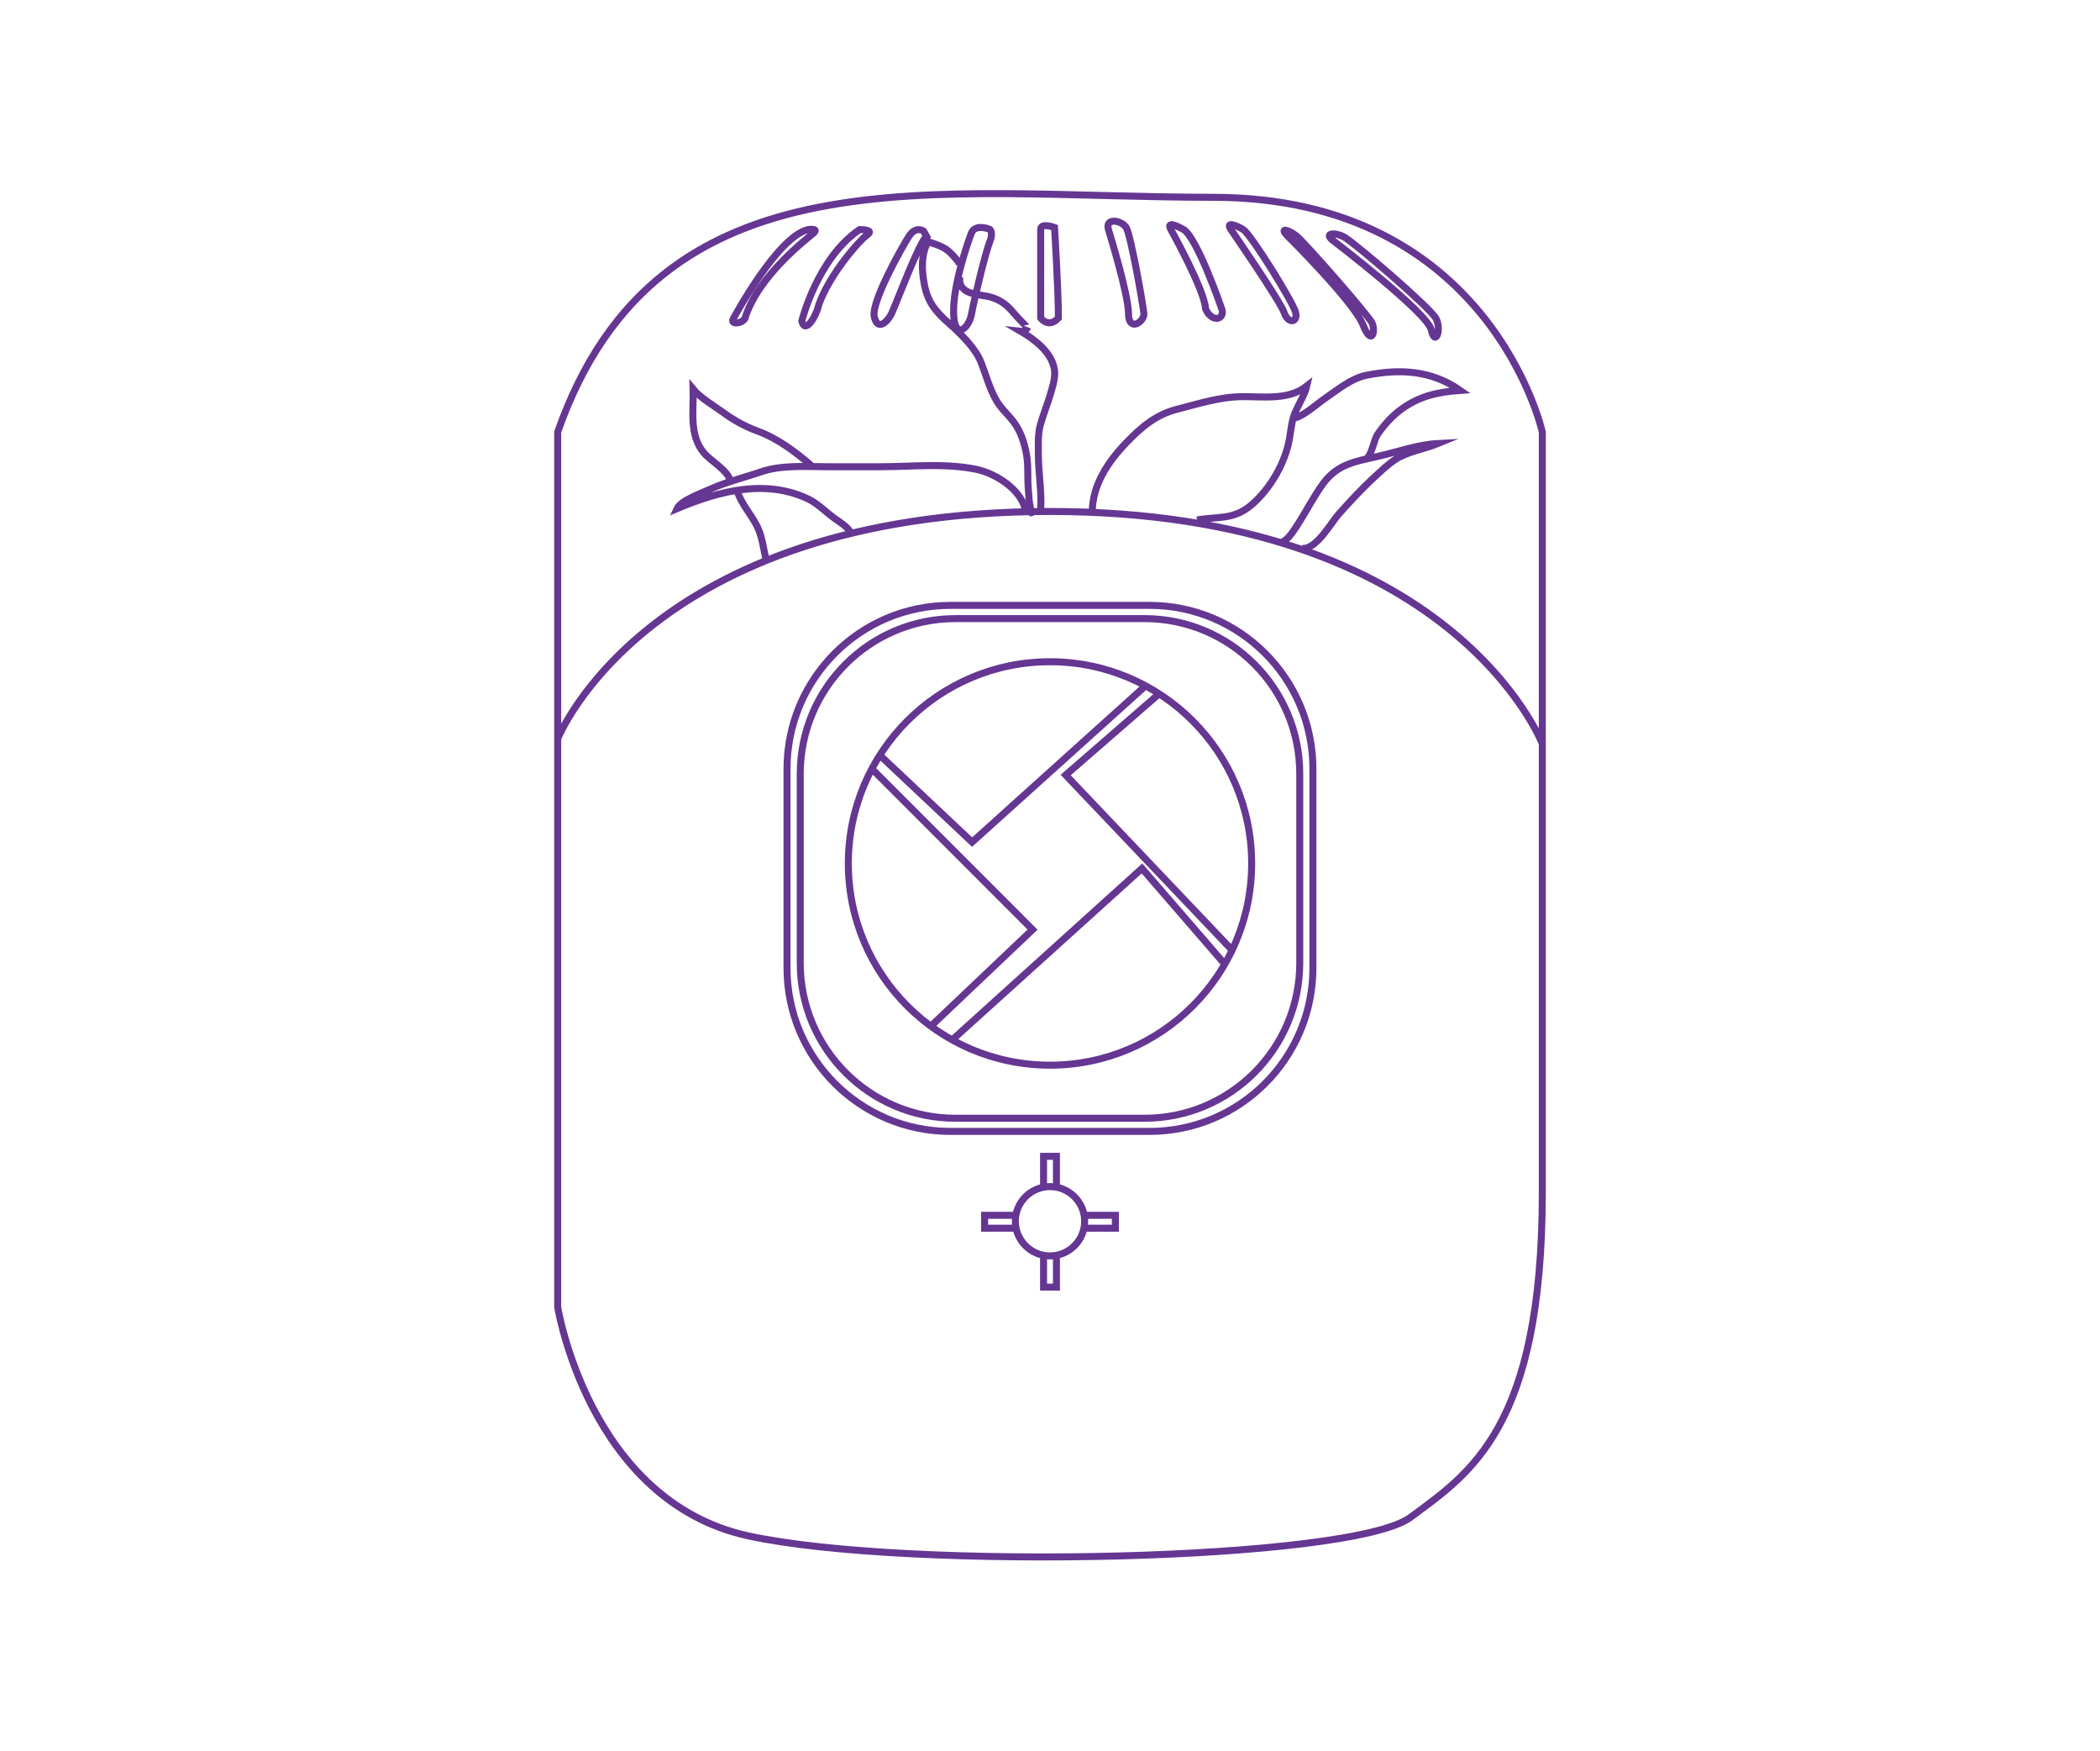
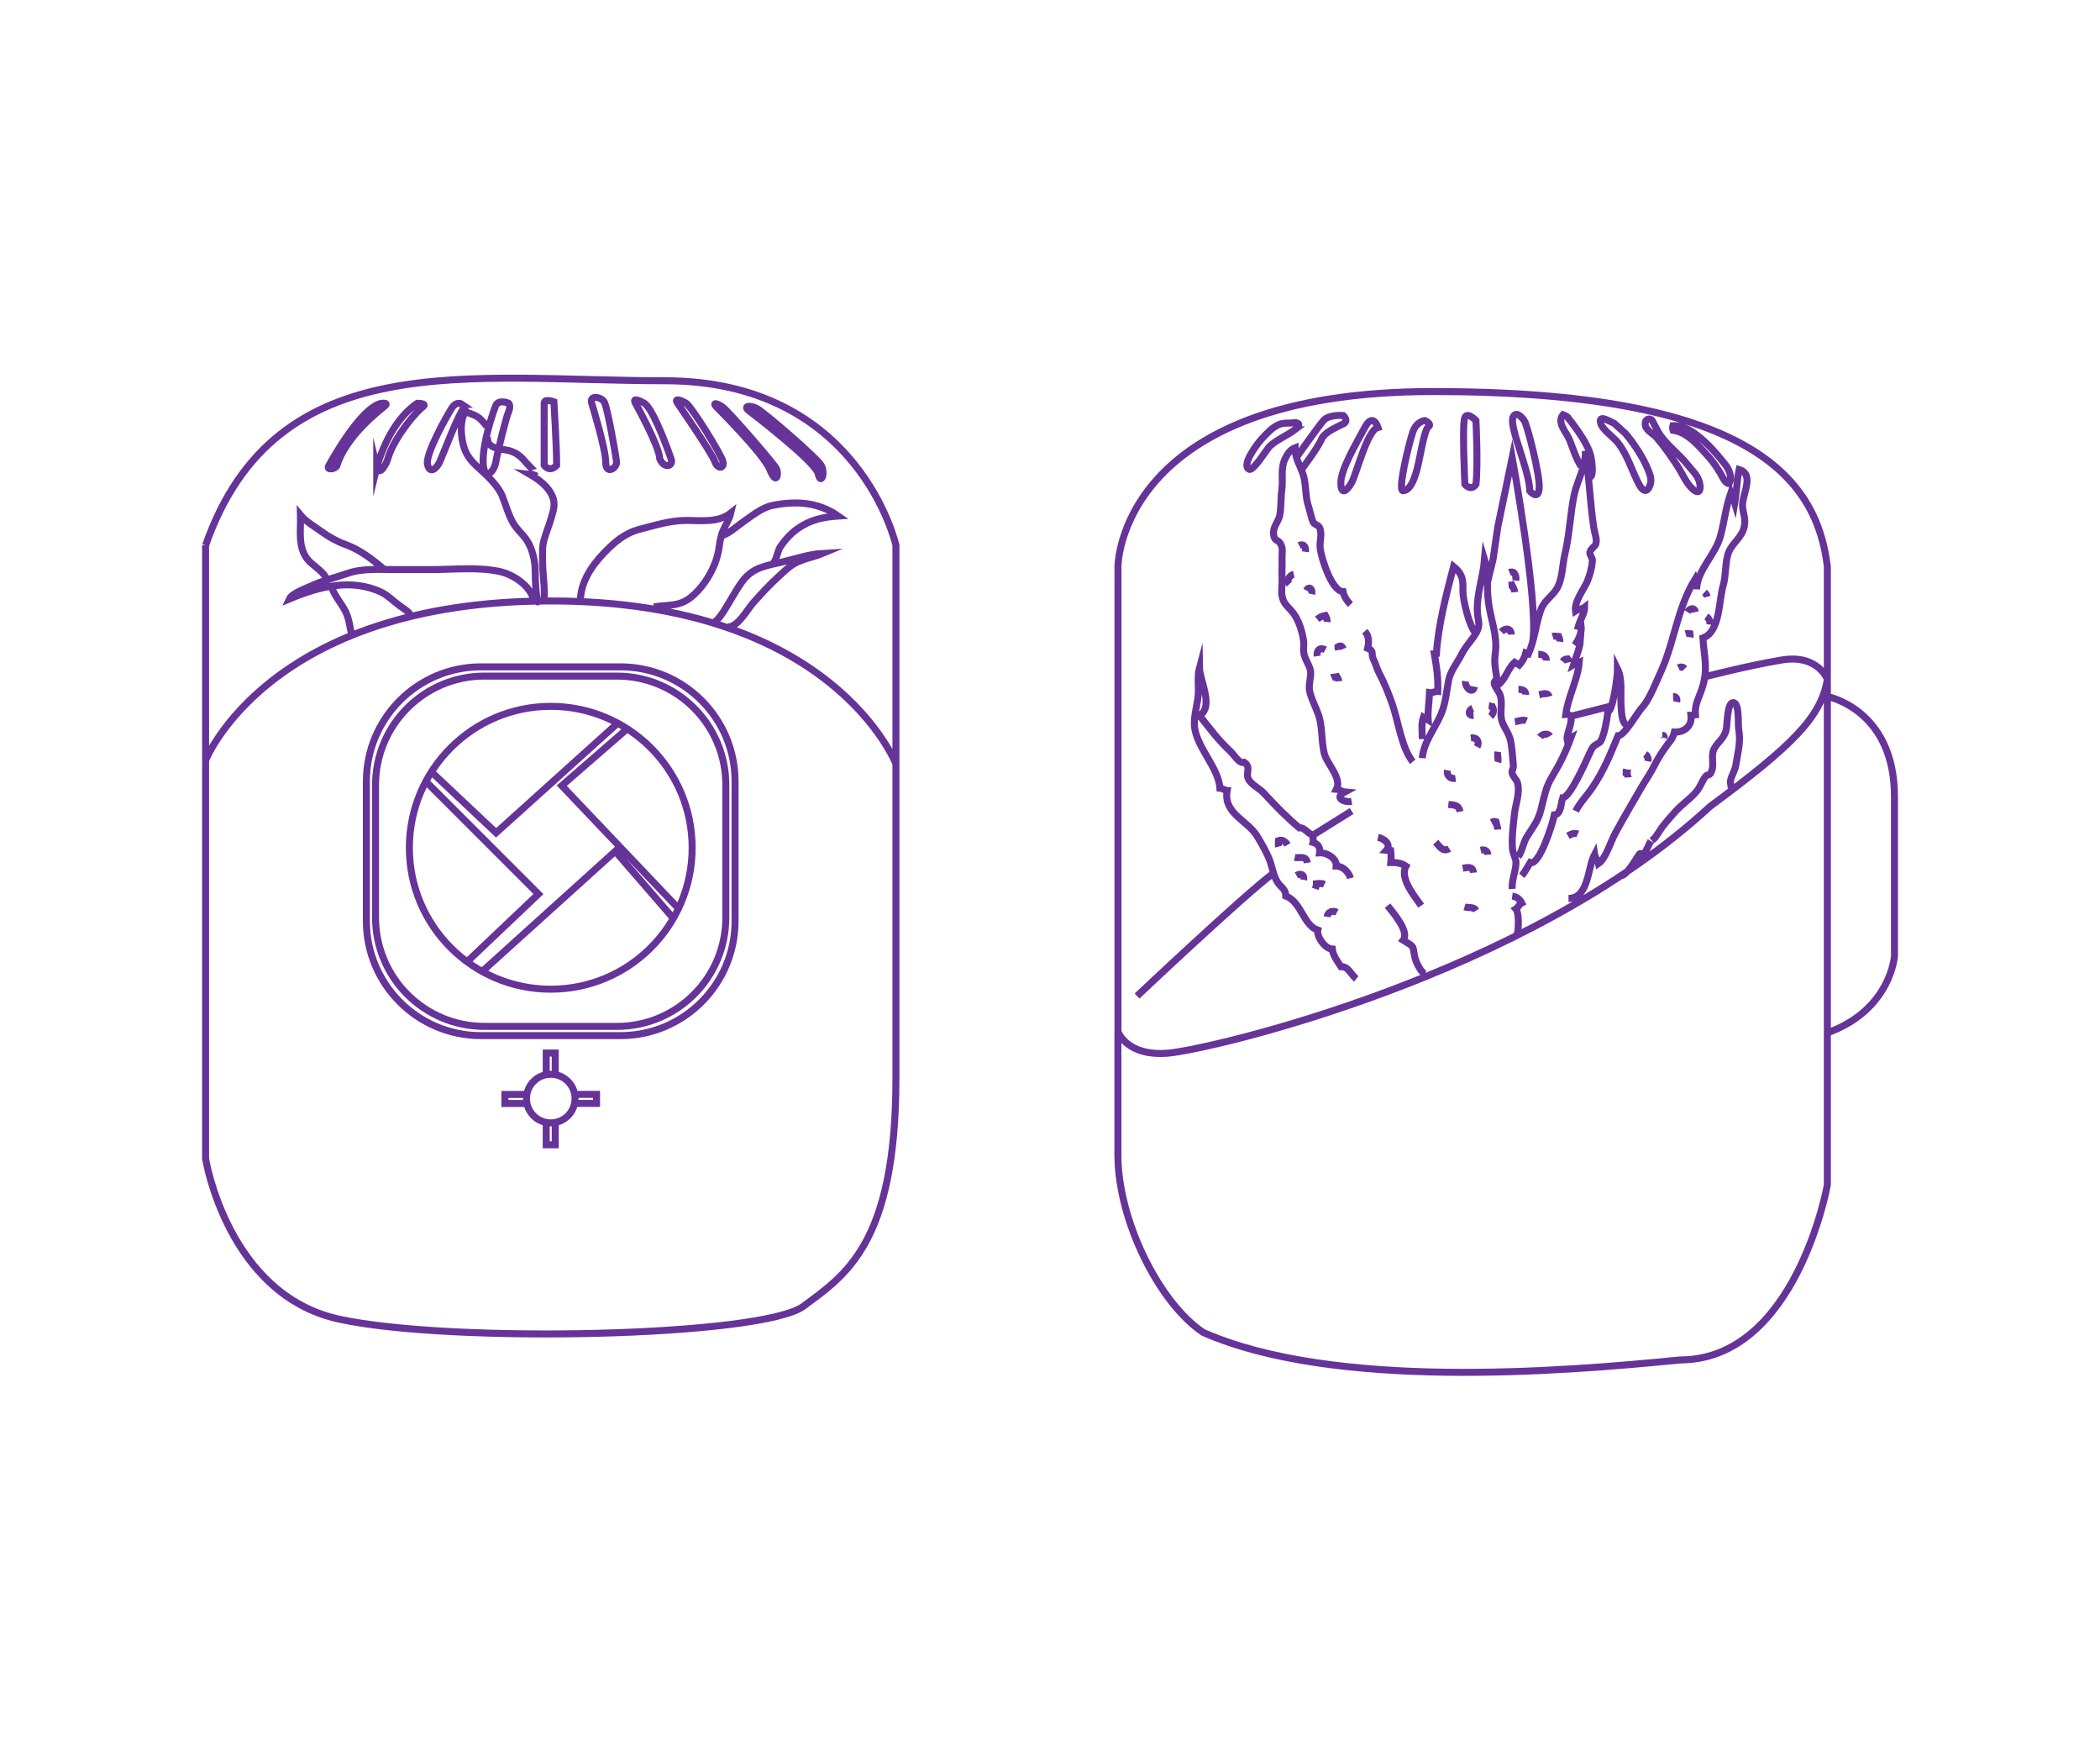
- <svg xmlns="http://www.w3.org/2000/svg" id="Layer_23" version="1.1" viewBox="0 0 300 250">
+ <svg xmlns="http://www.w3.org/2000/svg" id="Layer_1" version="1.1" viewBox="0 0 300 250">
  <defs>
    <style>
      .st0 {
        fill: none;
-         stroke: #663693;
+         stroke: #639;
        stroke-miterlimit: 10;
      }
    </style>
  </defs>
-   <path class="st0" d="M184.66,59.73c1.2.02,3.43-2,4.5-2.74,1.8-1.24,3.9-2.98,6.07-3.4,4.9-.96,9.3-.67,13.38,2.17-3.11.22-5.71.75-8.34,2.63-1.35.97-2.57,2.31-3.47,3.65-.58.87-.81,2.93-1.57,3.42M105.3,70.08c.56,1.86,2.05,3.42,2.89,5.15.75,1.55.87,3.24,1.29,4.86M115.87,66.45c-2.44-2.06-4.78-3.84-7.79-4.94-1.63-.59-3.34-1.55-4.74-2.58-1.31-.96-3.29-2.1-4.32-3.35.09,3.1-.61,6.47,1.49,9.05.95,1.16,3.47,2.54,3.8,4.01M137.11,38.05c.16-.45-.95-1.54-1.35-1.95-.8-.82-1.99-1.18-3.16-1.58-1.03,1.67-.93,4.03-.59,5.9.48,2.68,1.56,3.99,3.56,5.77,1.61,1.43,3.73,3.45,4.54,5.48.76,1.88,1.23,3.8,2.25,5.56.66,1.14,1.68,2,2.46,3.05,1,1.34,1.54,3,1.83,4.67.28,1.59.11,3.27.25,4.88.07.89.09,1.78.3,2.65.09.38-.04,1.02.24.68M148.67,72.83c.17-2.66-.33-5.22-.33-7.92,0-1.48-.1-2.89.3-4.3.43-1.52,1.03-2.95,1.46-4.46.57-1.96.98-3.22-.11-5.11-.9-1.56-2.64-2.83-4.17-3.72.46.05.81-.15.98-.58-.03.09-1.83-1.83-1.98-2.03-.9-1.11-1.89-1.88-3.3-2.28-1.58-.44-4.68-.23-4.41-2.85M183.01,77.45c.72-.08,1.66-1.43,2.09-2.09,1.37-2.06,2.46-4.29,3.91-6.28,2.11-2.89,4.77-3.19,8.09-3.96,2.76-.64,5.49-1.63,8.35-1.78-1.92.79-4.27,1.13-6.03,2.23-1.07.67-2.13,1.71-3.07,2.56-1.8,1.66-3.51,3.5-5.14,5.34-1.07,1.21-3.2,5.1-5.23,4.85M156.04,73.05c.04-3.84,2.29-7.16,4.86-9.82,2.15-2.23,4.22-4.01,7.28-4.79,3.06-.78,6.11-1.77,9.31-1.79,3.08-.02,6.61.53,9.19-1.51-.29,1.25-1.07,2.42-1.59,3.61-.58,1.31-.65,2.58-.89,3.96-.61,3.44-2.74,7.1-5.39,9.38-2.6,2.22-4.82,1.64-7.8,2.17M146.46,72.72c-.68-2.87-4.24-5.13-7.04-5.7-4.49-.91-9.15-.36-13.68-.36h-7.46c-3.17,0-6.65-.29-9.64.75-2.33.81-4.83,1.39-7.07,2.41-1.28.58-4.31,1.64-4.86,2.83,6.05-2.55,12.68-4.28,18.8-1.36,1.28.61,2.52,1.89,3.76,2.78.75.54,1.77,1.13,2.21,1.93M149.08,169.61v-4.46h1.84v4.46M145.12,175.41h-4.46v-1.84h4.46M150.92,179.37v4.46h-1.84v-4.46M154.88,173.57h4.46v1.84h-4.46M154.95,174.42c0,2.73-2.22,4.95-4.95,4.95s-4.95-2.22-4.95-4.95,2.22-4.95,4.95-4.95,4.95,2.22,4.95,4.95ZM165.59,99.09l-13.35,11.6,23.78,25.01M125.69,107.86l13.18,12.41,24.78-22.32M136.03,148.52l27.11-24.49,11.83,13.67M124.56,109.81l22.95,22.96-14.54,13.8M178.81,123.32c0,15.91-12.9,28.81-28.81,28.81s-28.81-12.9-28.81-28.81,12.9-28.81,28.81-28.81,28.81,12.9,28.81,28.81ZM185.68,137.53c0,12.25-9.93,22.18-22.18,22.18h-27c-12.25,0-22.18-9.93-22.18-22.18v-27c0-12.25,9.93-22.18,22.18-22.18h27c12.25,0,22.18,9.93,22.18,22.18v27ZM187.56,138.24c0,12.9-10.45,23.35-23.35,23.35h-28.43c-12.9,0-23.35-10.45-23.35-23.35v-28.43c0-12.89,10.45-23.35,23.35-23.35h28.43c12.89,0,23.35,10.45,23.35,23.35v28.43ZM79.67,105.52s12.78-32.47,70.33-32.47,70.33,33.18,70.33,33.18M190.38,34.31s13.54,10.33,14.09,12.81c.55,2.49,1.54-.06.66-1.65-.88-1.59-11.67-10.83-13.1-11.61-1.43-.77-2.91-.53-1.65.44ZM183.89,33.65s9.47,9.4,10.79,12.68c1.32,3.28,1.87.91,1.32-.22-.55-1.13-9.7-11.58-10.85-12.46-1.15-.88-2.41-1.17-1.26,0ZM175.85,32.79s7.04,10.21,7.6,11.86c.55,1.65,1.98,1.43,1.65,0-.33-1.43-6.38-11.17-7.49-11.86-1.1-.69-2.56-1.17-1.76,0ZM167.27,32.79s4.84,8.67,4.95,11.31c.88,2.09,2.86,1.54,2.31,0,0,0-3.52-10.26-5.5-11.35-1.98-1.09-2.15-.66-1.76.04ZM158.35,32.79s2.86,9.22,2.86,11.97,2.31,1.21,2.2,0c-.11-1.21-1.87-11.22-2.53-12.27-.66-1.05-3.06-1.45-2.53.3ZM150.65,32.49s-1.98-.74-1.98.26v12.67s1.1,1.54,2.53,0c0-3.96-.55-12.93-.55-12.93ZM141.4,32.75s-2.09-.87-2.64.56c-.55,1.43-2.64,7.48-2.53,11.45.11,3.96,2.2,2.2,2.58,0,.39-2.2,2.04-8.92,2.59-10.24.55-1.32,0-1.77,0-1.77ZM104.75,45.53s6.28-11.72,10.68-12.74c0,0,1.65-.25.77.52-.88.77-7.92,6.05-9.8,12.22-.55.77-2.11.82-1.65,0ZM114.54,45.86s2.2-8.97,8.26-13.07c0,0,2.2-.03,1.1.74-1.1.77-5.39,5.61-6.94,10.02-.44,1.87-1.98,4.18-2.42,2.31ZM131.93,32.99s-1.1-.77-2.09.77c-.99,1.54-5.39,9.36-4.95,11.45.44,2.09,1.87.88,2.53-.55.66-1.43,3.96-10.24,4.95-10.9l-.44-.77ZM79.67,61.7v124.97s4.46,27.73,27.24,32.69c22.78,4.95,86.18,3.59,94.6-2.66,8.42-6.25,18.82-12.69,18.82-46.37V61.7s-7.43-33.52-47.05-33.52-79.24-7.43-93.61,33.52Z" />
+   <path class="st0" d="M102.97,76.49c.84.01,2.4-1.41,3.15-1.92,1.26-.87,2.73-2.09,4.25-2.39,3.44-.67,6.52-.47,9.38,1.52-2.18.15-4,.52-5.85,1.84-.95.68-1.8,1.62-2.43,2.56-.41.61-.56,2.05-1.1,2.4M47.34,83.75c.39,1.3,1.43,2.39,2.03,3.61.53,1.08.61,2.27.9,3.41M54.74,81.2c-1.71-1.44-3.35-2.7-5.46-3.46-1.14-.41-2.34-1.09-3.32-1.8-.92-.68-2.31-1.47-3.03-2.36.06,2.17-.43,4.54,1.04,6.35.67.82,2.43,1.79,2.66,2.81M69.64,61.29c.11-.32-.67-1.08-.95-1.37-.56-.58-1.4-.83-2.22-1.1-.72,1.17-.65,2.82-.41,4.14.34,1.88,1.1,2.79,2.5,4.04,1.13,1.01,2.61,2.42,3.19,3.84.53,1.32.86,2.66,1.58,3.9.47.8,1.18,1.41,1.73,2.14.7.94,1.08,2.1,1.28,3.27.2,1.12.08,2.3.18,3.42.05.62.07,1.25.21,1.86.06.26-.03.72.17.47M77.74,85.67c.12-1.86-.23-3.66-.23-5.55,0-1.04-.07-2.03.21-3.01.3-1.07.72-2.07,1.03-3.13.4-1.37.69-2.26-.08-3.59-.63-1.1-1.85-1.99-2.92-2.61.32.04.57-.1.69-.4-.02.06-1.28-1.28-1.39-1.42-.63-.78-1.32-1.32-2.31-1.6-1.11-.3-3.28-.16-3.09-1.99M101.82,88.92c.5-.06,1.16-1,1.47-1.46.96-1.45,1.72-3.01,2.74-4.4,1.48-2.02,3.35-2.24,5.67-2.78,1.93-.45,3.85-1.14,5.85-1.25-1.34.56-3,.79-4.23,1.56-.75.47-1.5,1.2-2.15,1.8-1.27,1.16-2.46,2.45-3.6,3.74-.75.84-2.24,3.58-3.67,3.4M82.91,85.83c.03-2.7,1.61-5.02,3.41-6.89,1.51-1.56,2.96-2.81,5.11-3.36s4.28-1.24,6.53-1.25c2.16-.01,4.63.37,6.44-1.06-.2.88-.75,1.69-1.11,2.53-.4.92-.46,1.81-.63,2.78-.42,2.41-1.92,4.98-3.78,6.58-1.82,1.56-3.38,1.15-5.47,1.52M76.2,85.6c-.48-2.01-2.97-3.6-4.93-4-3.15-.64-6.41-.25-9.6-.25h-5.23c-2.22,0-4.66-.2-6.75.53-1.63.57-3.39.97-4.96,1.69-.89.41-3.02,1.15-3.4,1.98,4.24-1.78,8.89-3,13.18-.95.9.43,1.76,1.32,2.64,1.95.52.38,1.24.79,1.55,1.35M78.03,153.53v-3.13h1.29v3.13M75.26,157.6h-3.13v-1.29h3.13M79.32,160.37v3.13h-1.29v-3.13M82.09,156.3h3.13v1.29h-3.13M82.15,156.9c0,1.92-1.55,3.47-3.47,3.47s-3.47-1.55-3.47-3.47,1.55-3.47,3.47-3.47,3.47,1.55,3.47,3.47ZM89.61,104.08l-9.36,8.13,16.67,17.54M61.63,110.24l9.24,8.7,17.37-15.65M68.88,138.75l19.01-17.17,8.3,9.58M60.83,111.6l16.09,16.09-10.19,9.67M98.88,121.08c0,11.16-9.05,20.2-20.2,20.2s-20.2-9.04-20.2-20.2,9.05-20.2,20.2-20.2,20.2,9.04,20.2,20.2ZM103.69,131.04c0,8.59-6.96,15.55-15.55,15.55h-18.94c-8.59,0-15.55-6.96-15.55-15.55v-18.93c0-8.59,6.96-15.55,15.55-15.55h18.94c8.59,0,15.55,6.96,15.55,15.55v18.93ZM105.01,131.54c0,9.04-7.33,16.37-16.37,16.37h-19.93c-9.04,0-16.37-7.33-16.37-16.37v-19.93c0-9.04,7.33-16.37,16.37-16.37h19.93c9.04,0,16.37,7.33,16.37,16.37v19.93ZM29.37,108.59s8.96-22.76,49.31-22.76,49.31,23.27,49.31,23.27M106.99,58.66s9.49,7.24,9.88,8.98c.39,1.74,1.08-.04.46-1.15-.62-1.11-8.18-7.6-9.18-8.14-1-.54-2.04-.38-1.16.31ZM102.43,58.2s6.64,6.59,7.56,8.89,1.31.64.93-.15c-.39-.79-6.8-8.12-7.61-8.74-.81-.62-1.69-.82-.88,0ZM96.8,57.6s4.94,7.16,5.32,8.32c.39,1.16,1.39,1,1.16,0-.23-1.01-4.48-7.83-5.25-8.32-.77-.48-1.79-.82-1.23,0ZM90.78,57.6s3.4,6.08,3.47,7.93c.62,1.47,2.01,1.08,1.62,0,0,0-2.47-7.19-3.86-7.96-1.39-.76-1.51-.47-1.24.02ZM84.53,57.6s2,6.46,2,8.39,1.62.85,1.55,0c-.08-.85-1.31-7.87-1.77-8.6-.47-.73-2.15-1.02-1.78.21ZM79.13,57.39s-1.39-.52-1.39.19v8.88s.77,1.08,1.78,0c0-2.78-.39-9.07-.39-9.07ZM72.65,57.58s-1.47-.61-1.85.39c-.39,1-1.85,5.25-1.78,8.03.08,2.78,1.54,1.54,1.81,0,.27-1.55,1.43-6.25,1.82-7.18.39-.93,0-1.24,0-1.24ZM46.95,66.54s4.4-8.22,7.49-8.93c0,0,1.16-.17.54.37-.62.54-5.56,4.24-6.87,8.57-.39.54-1.48.57-1.16,0ZM53.82,66.77s1.54-6.29,5.79-9.17c0,0,1.55-.02.77.52-.77.54-3.78,3.94-4.86,7.02-.31,1.31-1.39,2.93-1.7,1.62ZM66.01,57.74s-.77-.54-1.47.54c-.69,1.08-3.78,6.56-3.47,8.03.31,1.47,1.31.62,1.77-.39.46-1.01,2.78-7.18,3.47-7.64l-.31-.54ZM29.37,77.87v87.62s3.13,19.45,19.1,22.92c15.98,3.47,60.42,2.52,66.32-1.86,5.91-4.38,13.2-8.9,13.2-32.51v-76.16s-5.21-23.5-32.99-23.5-55.56-5.21-65.63,23.5Z" />
+   <path class="st0" d="M231.55,125.07c.88,0,2.2-2.5,2.67-3.11.11-.15.53.08.7-.13.42-.52.59-1.2.9-1.71-.05.08.52-.35.59-.45.39-.52.82-1.25,1.18-1.72.45-.58,1.24-1.49,1.88-2.18.94-1.02,2.19-1.81,3.02-2.9.47-.61.67-1.35,1.14-1.95.34-.45.56.04.88-.77.45-1.13-.22-2.22.44-3.34.55-.92,1.23-1.25,1.62-2.44.22-.68.09-4.06,1.05-4.02.9.04.65,3.13.76,3.76.33,1.92-.09,3.12-.39,5.11-.13.87-.64,1.49-.78,2.32-.04.23.15,1.12.14,1.15M223.99,119.38c.45-.26.94-.47,1.41-.26M241.06,87.41c.32-.52.97-.74,1.15,0M243.5,84.59c.2.18.32.39.39.64M243.76,88.05c.39.26.57.67.51,1.16M240.8,90.49c.18-.05.45,0,.62.02.02.15.05.34.02.49M239.78,95.37c.34-.17.64-.13.9.13M239.01,99.48c.47-.01.61.3.52.77M237.47,105c.25.01.32.15.26.39M235.03,107.7c.35.26.47.6.39,1.03M231.82,110.26c.2.01.4.15.62.15-.03.23.14.45.15.62M220,105.26c.33-.45,1.15-.58,1.41-.13M216.41,103.08c.59-.08,1.13-.37,1.67-.13M216.92,98.45c.53,0,1.08.17,1.03.77M219.88,99.22c.53-.12,1.25-.37,1.41.26M223.22,94.47c.18-.22.42-.37.75-.37.13.16.11.32.15.5M221.8,90.88c.24-.07.63,0,.88.02.09.23.18.5.15.75M219.75,93.45c.6,0,1.18.2,1.15.9M214.48,90.24c.57-.6,1.39-.56,1.41.39M215.64,81.76c.73-.3,1.01.45.9,1.16M215.51,83.56c.13-.01.33.06.48,0,.15.31.38.68.41,1.02M184.83,82.02c-.63.13-1.1.93-.64,1.41M185.6,77.91c.65-.34.99.23.9.9M191.25,92.81c-.05-.18-.13-.22-.12-.43.47-.26.6-.08.76.3M190.22,96.78c.2-.09.56-.06.79-.12.11.18.22.42.24.64M189.32,92.81c-.76-.42-1.28.06-1.15.9M188.17,88.44c.34-.28.74-.47,1.17-.54.14.24.28.62.25.93M186.62,84.33c.38-.67.94-.26.77.52M189.58,130.94c.1-.7.76-.97,1.41-.64M185.21,125.03c.67-.37,1.16-.1,1.03.64M182.65,120.92c-.07-.25-.01-.61,0-.87.55-.19,1.01.17,1.28.61M184.96,122.46c.7.15,1.61-.34,1.8.77M187.91,126.95s.18-.56.17-.75c.4-.06.86-.02,1.12.11M209.22,129.52c.61.19,1.31-.06,1.67.52M213.07,117.46c.18-.09.35-.21.63-.12.08.35.25.84.27,1.14M211.53,121.43c.56-.14.96.05,1.03.64M208.96,124c.8-.14,1.45-.27,1.54.64M205.11,120.28c.5.54,1.01,1.51,1.92.9M206.91,114.89c.85.09,1.49.06,1.67,1.03M206.78,110.01c-.15.76.39,1.28,1.16,1.16M213.46,107.83c.17,0,.33-.01.49.02.02.29.1.73.02,1.01M210.12,105.39c.93-.11,1.27.58.9,1.28M210.38,101.15c-.62.27-.74,1.08.13,1.03M212.69,100.77c.16.02.33.16.52.16.29.54.09,1.06-.27,1.38M209.35,97.3c-.13.83,1.06,1.95,1.28.77M232.24,61.94l-1.66-1.49c-.62-.24-2.29-1.37-1.91.02.24.88,1.78,1.94,2.36,2.64,1.54,1.9,2.03,4.05,3.16,6.15.53.98,1.16,1.12,1.54,0,.27-.8,0-1.44-.3-2.2-.7-1.72-1.86-3.47-3-4.88-.12-.14-.2-.25-.32-.36M184.96,61.39c-1.01.77-2.59,1.41-3.58,2.36-.41.39-2.32,3.57-2.93,3.27-1.23-.61,1.39-3.93,1.86-4.41.68-.7,1.37-1.5,2.25-1.91.89-.41,1.58-.19,2.39-.34,0,0,1.34,0,0,1.03ZM238.98,60.81c-.05.18-.04.48.02.64,2.13.28,3.82,2.4,5.17,3.89.61.68,1.1,1.44,1.58,2.22.29.46.66,1.48,1.25,1.51.55-.94-.04-2.16-.66-2.88-.46-.53-4.32-5.72-7.35-5.38ZM225.87,66.61c-.69-1.04-1.16-2.53-1.63-3.74-.43-1.1-1.9-2.5-.95-3.64.33.12.7.29.78.53,0,0,2.86,3.43,3.23,5.57.37,2.14.13,3.16-.4,2.65M236.14,60.28c-.26-.68-1.07-.55-1.11.17-.06,1,1.07,1.4,1.65,2.07,1.05,1.21,2.07,2.69,2.95,4.03.68,1.03,1.25,2.46,2.16,3.28.88.79,1.2.3,1.05-.67-.19-1.21-1.02-1.85-1.72-2.74-1.29-1.64-3.15-2.94-4.21-4.69l-.77-1.45ZM185.2,65.33s3.09-4.37,3.87-5.27c.77-.9,2.82-.72,2.82-.72,0,0,.86.77,0,1.2-.86.43-2.88,1.28-3.15,2.31-.87,1.71-2.84,4.23-2.84,4.23M217.74,60.06s-.86-1.31-1.45-.72c-.6.6.17,2.86.73,4.64.56,1.78,1.58,4.81,1.5,6.12,0,0,1.28,1.54,1.37-.46.09-2-1.78-9.13-2.14-9.58ZM210.85,60.06s-1.16-1.24-1.58-.47c-.43.77,0,9.59,0,9.59,0,0,.86,1.03,1.58,0,.32-2.82,0-9.12,0-9.12ZM203.53,60.06s-1.2.13-1.71,1.67c-.52,1.54-2.23,8.42-1.37,8.36.86-.06,1.45-1.1,1.97-3.02.51-1.92,1.03-5.69,1.63-6.11.6-.43-.52-.9-.52-.9ZM196.85,61.05s-.68-2.23-1.88,0c-1.2,2.23-3.42,5.99-3.42,7.88s.86,1.2,1.54,0c.68-1.2,2.23-7.53,3.76-7.88ZM261.05,99.48s9.59,1.8,9.59,14.3v22.77s-.52,7.7-9.59,10.96M230.22,100.82l-5.84,1.48M212.5,83.14l.79-3.23.68-4.65,2.06-9.93s3.81,20.92,2.93,26.29M213.97,97.86c1.12-.83,1.43-2.39,2.4-3.26.21.15.5.24.68.37.44-.48.76-1.07.92-1.71.13.05.2.13.37.16.91-2.06,1.04-4.24,1.78-6.31.5-1.42,1.71-1.95,2.38-3.21.72-1.35.7-3.25,1.05-4.74.69-2.88.76-5.88,1.37-8.67.37-1.69,1.71-4.09,1.55-6.1.57,3.66.66,7.42,1.23,11.07.15.96.45,1.37.29,2.2-.07.35-.77.7-.86,1.22-.07.4.39.8.36,1.18-.07.98-.33,1.98-.73,2.96-.46,1.12-1.89,2.88-1.69,4.24.35-.23.99-.28,1.32-.54,0,.83-.66,1.8-.91,2.73.14.02.28-.01.4-.09.13.9-.36,2.06-.93,2.77.24-.28.56-.42.82-.67-.07,1.14-.63,2.34-.98,3.47.22-.13.61-.21.81-.31-.2,2.41-1.62,5.02-1.92,7.41,1.73-.14-.01,2.74.19,3.63.18-.09.47-.23.54-.27-.78,2.13-1.57,3.69-2.73,5.62-.95,1.58-1.1,2.99-1.59,4.8-.46,1.66-1.17,2.37-2.03,3.82-.47.79-.61,1.96-1.18,2.73M224.07,128.32c2.93-.04,2.71-4.42,3.73-6.32.07.46.45.9.55,1.34,1.05-.7,1.75-3.16,2.43-4.39,1.23-2.25,2.44-4.31,3.73-6.53.6-1.03,1.3-2,1.83-3.09.55-1.11,1.25-2.14,1.84-2.95.38-.52.81-.89,1.02-1.82,1.45.04,2.56-.88,2.37-2.4.19,0,.45-.08.63-.09-.13-1.42.49-2.36.93-3.7.94-2.82.32-4.44.14-7.25,2.49-.88,2.26-5.37,2.9-7.51.44-1.47.24-3.45.81-4.81.56-1.31,1.83-1.99,2.19-3.54.28-1.23-.22-2.02-.24-3.09-.02-1.6,1.75-4.43-.48-5.11-.34,1.52-.35,3.19-.62,4.76-.11-.38-.49-.89-.61-1.32-.68,1.96-.9,4.09-1.45,6.1-.73,2.65-3.33,4.85-3.4,7.57.02-.54-.13-.89-.26-1.38-2.52,4.13-2.88,8.8-4.81,13.07-.76,1.68-1.69,4.06-2.62,5.07-.89.97-2.59,4.16-3.53,4.15-1.12,2.69-2.03,4.99-3.67,7.41-.74,1.1-1.78,2.15-2.38,3.35M217.39,125.07c.49-.57.82-1.25,1.21-1.88,1.28.53,3.21-5.5,3.45-6.81.97-.08.91-1.58,1.2-2.44,1.03-.05,3.23-5.02,3.68-6.01.11-.25.46-1,.59-1.18.31-.42.98-.59,1.14-.86.54-.97.91-3.12,1.04-4.23.71-.07,1.39-5.19,1.38-6.13.74,1.5.38,3.59.5,5.22.06.74.06,2.31.69,2.76M216.03,127.98c.62.09,1.08.43,1.36.98-.37.19-.54.67-.84.86.47.54.43,2.84.16,3.8M187.59,119.27l5.5-3.44M162.44,142.25s15.19-14.34,19.49-17.55M159.71,147.33s1.2,3.59,7.19,3.08c5.99-.52,51.19-11.01,77.37-35.21,11.64-8.62,15.92-12.73,16.78-18.2,0,0-1.37-3.6-6.51-2.74-5.13.86-11.01,2.41-11.01,2.41M159.71,148.18v-67.27s0-24.99,45.02-24.99,54.78,12.16,56.32,24.99v88.33s-4.45,24.99-21.06,24.99c-17.12,1.71-49.47,4.28-68.13-3.94-6.34-4.28-12.16-16.09-12.16-25.34v-16.77ZM216.03,126.96c-.1-1.35.54-2.52.54-3.8,0-.46-.45-1.31-.5-1.92-.14-1.52.13-3.62.29-5.06.15-1.33.81-2.97.43-4.36-.13-.5-.64-.84-.78-1.44-.06-.26.22-.7.19-1.01-.11-1.19-.17-2.36-.39-3.52-.21-1.11-.99-1.97-1.27-2.93-.32-1.13.15-2.33-.21-3.58-.16-.57-.78-1.17-.87-1.72-.06-.36.41-.53.34-.97-.2-1.37-.36-2-.18-3.38.34-2.61-.67-4.71-1-7.38-.26-2.04.08-3.98-.54-5.99-.21,2.47-1.15,5.01-1.03,7.45.07,1.39.54,1.83-.2,3.1-.59,1-1.42,1.77-2.02,2.94-.61,1.22-1.62,2.43-1.88,3.75-.35,1.75-.4,3.32-1.15,5.01-.86,1.94-2.48,3.99-2.61,6.13M203.18,105.56c0-1-.16-2.24.15-3.09.21.15.5.23.69.35-.09-1.25.16-2.6.2-3.89.33.06.9-.22,1.18-.19.05-2.09-.15-3.31-.49-5.33.1,0,.2-.01.29-.03.27-4.15,1.41-8.47,2.45-12.47,1.45,1.18,1.35,2.15,1.34,3.55-.01,1.12.89,5.1,1.85,6M198.22,129.35c.88,1.07,3.16,3.77,2.24,4.93,1.86,1.13,1.24.75,1.7,2.58.15.61.79,1.92,1.37,2.25M196.85,119.59c.93.18,1.93,1.05,1.21,1.85.2.02.4.05.61.06.07.52.07,1.15.02,1.68.76-.01,1.54.09,2.16.52-.92,1.73,1.18,4.23,2.17,5.65M194.97,90.15c.61.68.62,1.52.41,2.43,1,.39.44.8.79,1.5.32.63.51,1.41.86,2.07.67,1.25,1.38,2.99,1.88,4.44.86,2.48,1.31,6.2,2.91,8.21M193.09,114.46c-1.08.18-2.55-.52-1-1.34-.23-.02-.83-.38-1.16-.4.81-1.61-1.42-3.66-1.76-5.14-.46-2-.19-3.8-.88-5.66-.38-1.04-.97-2.15-1.2-3.22-.2-.97.27-2.04.12-2.92-.16-.88-.89-1.68-.98-2.74-.04-.48.07-1,0-1.48-.16-1.21-.63-2.79-1.34-3.81-.78-1.12-1.55-1.35-1.76-2.74-.1-.65.06-1.67.02-2.4-.05-.96.03-1.93,0-2.89-.02-.84.15-1.23-.14-1.91-.36-.83-.93-.41-1.06-1.41-.16-1.16.62-1.73.85-2.73.26-1.14.15-2.61.32-3.74.21-1.47-.24-3.06.51-4.5.32-.62.67-1.21,1.38-1.48,0,1.71.84,2.61,1.23,4.09.38,1.42.22,2.86.67,4.22.19.57.45,1.84.68,2.3.2.41.81.4.97.9.34,1.04-.09,1.86.04,2.89.18,1.42,1.64,6.08,3.26,6.14.15.71.56,1.32,1.06,1.85M192.92,125.42c-.23-.84-1.06-1.72-2.03-1.73.1-1.11-1.37-1.95-2.37-1.89.11-.7-.21-1.29-.94-1.49.09-.32-.07-.74,0-1.03-.83-.25-1.21-1.14-1.97-1.05-1.92-1.62-3.37-3.12-5.08-4.97-.65-.71-1.81-1.19-2.21-2.04-.39-.83.45-1.65-.57-2.34-.72.23-1.36-.98-1.97-1.56-1.75-1.63-2.92-3.24-4.42-5.12,2.1-1.3.02-5.03-.01-6.84-.34,1.26-.07,2.59-.18,3.89-.12,1.53-.74,3.26-.49,4.8.47,2.9,3.39,5.65,3.6,8.52.35.01.74.33,1.03.34-.59,3.27,2.89,4.24,4.27,6.49.7,1.15,1.58,2.71,1.92,3.79.29.94.46,1.93,1,2.8.48.77,1.17.93,1.18,1.97,2.27.89,2.48,4.18,4.58,4.88-.19.96,1.07,2.7,2.07,2.71.11.97.73,1.73,1.24,2.51,1.05-.07,1.43,1.15,2.19,1.74" />
</svg>
